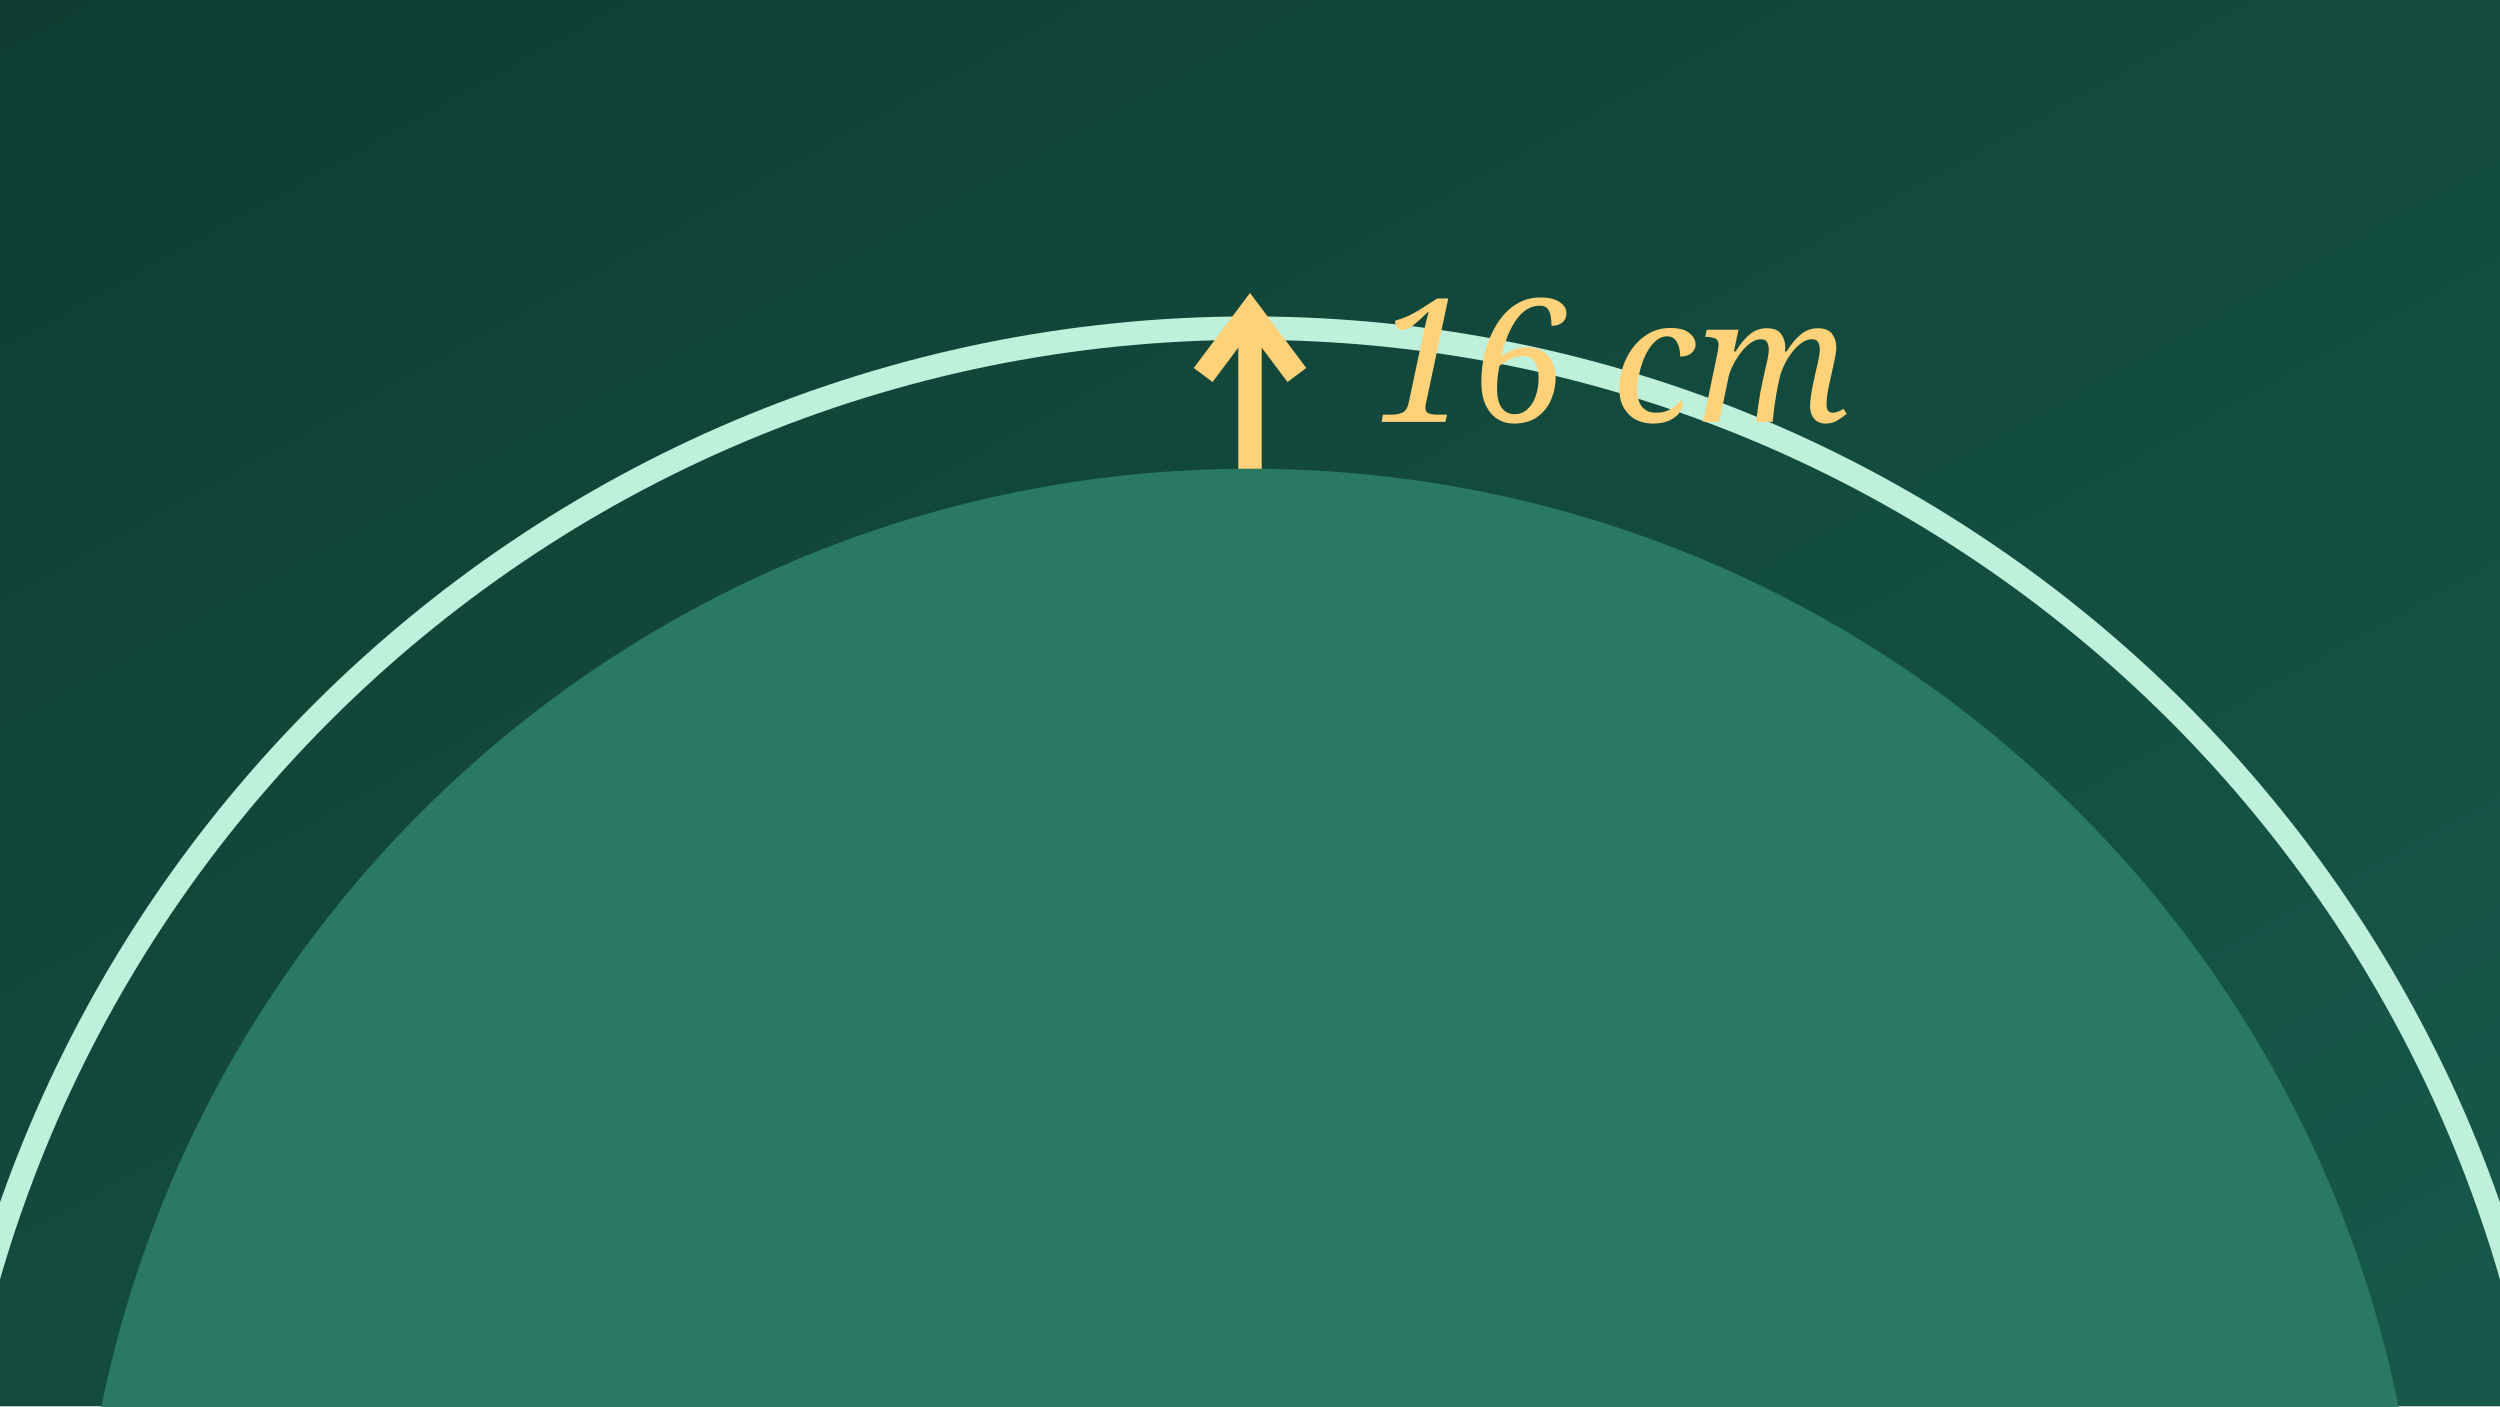
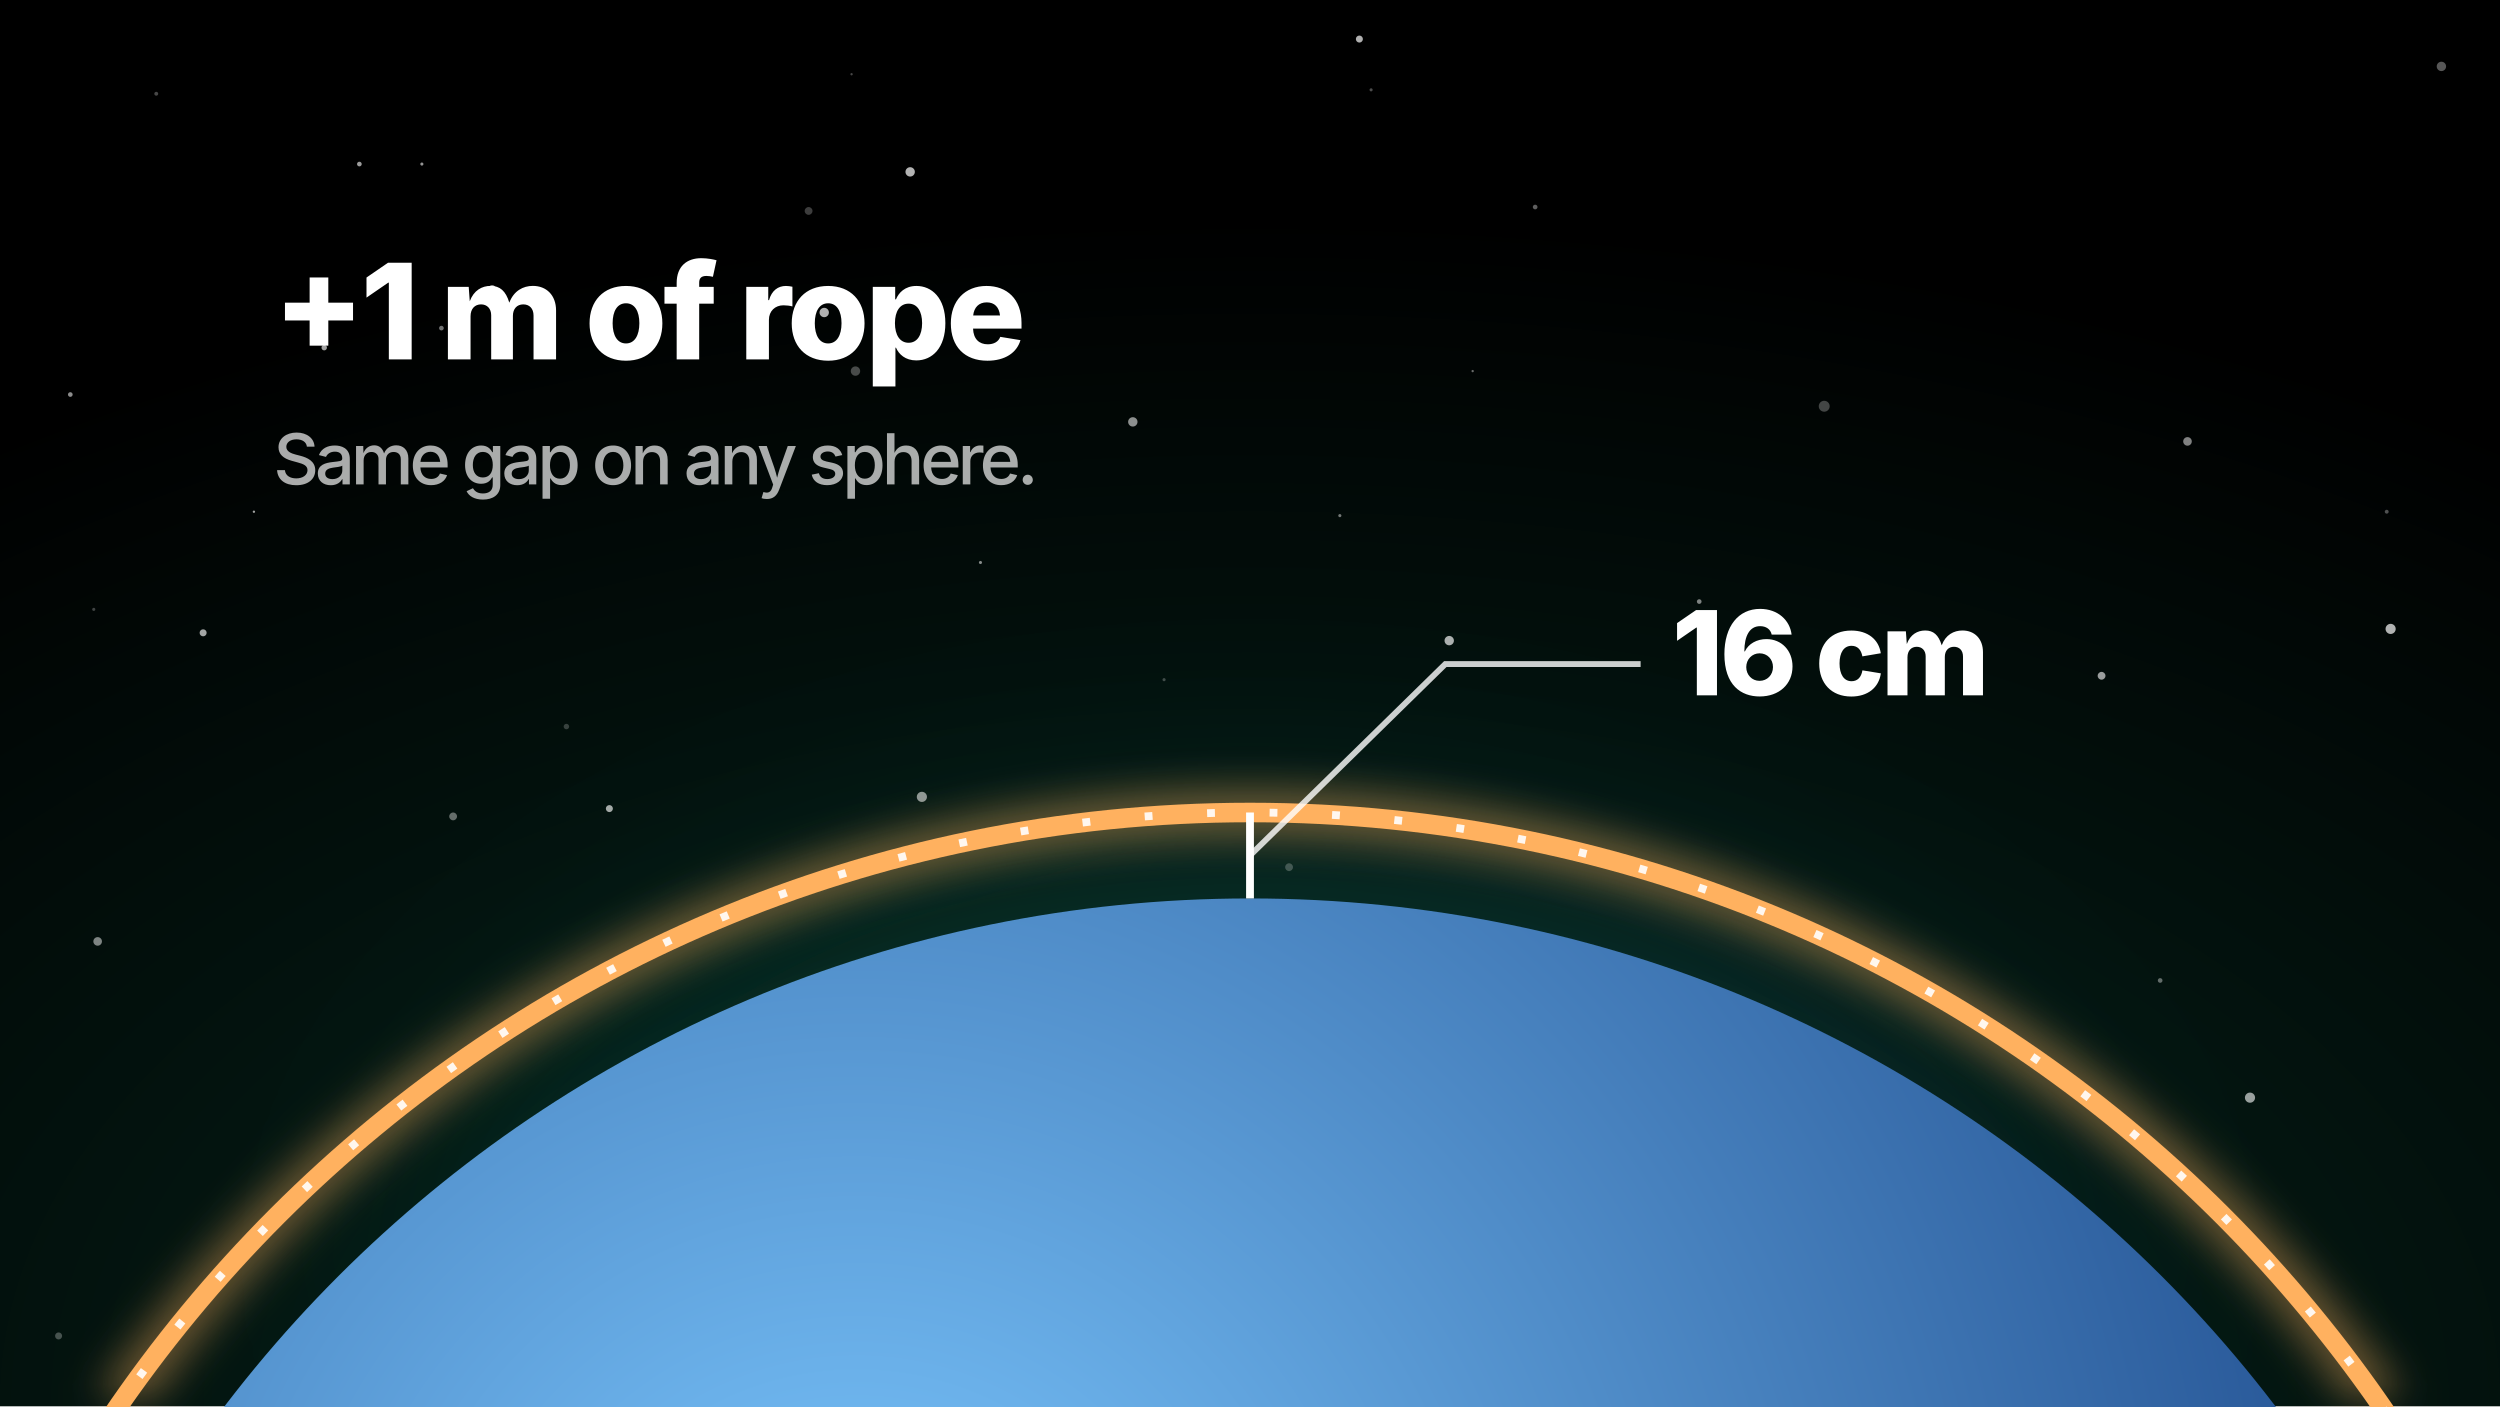
- <svg xmlns="http://www.w3.org/2000/svg" viewBox="0 0 320 180" width="320" height="180">
+ <svg xmlns="http://www.w3.org/2000/svg" viewBox="0 0 640 360" width="640" height="360">
  <defs>
-     <linearGradient id="g" x1="0" y1="0" x2="1" y2="1">
-       <stop offset="0" stop-color="#0f3d31" />
-       <stop offset="1" stop-color="#16594a" />
+     <radialGradient id="bg" cx="0.5" cy="1.0" r="0.85">
+       <stop offset="0" stop-color="#062a20" />
+       <stop offset="1" stop-color="#000" />
+     </radialGradient>
+     <linearGradient id="tg" x1="0" y1="0" x2="1" y2="1">
+       <stop offset="0" stop-color="#13c38b" />
+       <stop offset="1" stop-color="#2997ff" />
    </linearGradient>
+     <filter id="glow" x="-50%" y="-50%" width="200%" height="200%">
+       <feGaussianBlur stdDeviation="6" result="b" />
+       <feMerge>
+         <feMergeNode in="b" />
+         <feMergeNode in="SourceGraphic" />
+       </feMerge>
+     </filter>
+     <filter id="soft" x="-50%" y="-50%" width="200%" height="200%">
+       <feGaussianBlur stdDeviation="40" />
+     </filter>
  </defs>
-   <rect width="320" height="180" fill="url(#g)" />
-   <circle cx="160" cy="210" r="150" fill="#2a7a63" />
-   <circle cx="160" cy="210" r="168" fill="none" stroke="#bff0dc" stroke-width="3" stroke-dasharray="2 0" />
-   <path d="M160 60 v-18" stroke="#ffd27a" stroke-width="3" />
-   <path d="M154 48 l6 -8 l6 8" fill="none" stroke="#ffd27a" stroke-width="3" />
-   <text x="176" y="54" fill="#ffd27a" font-family="Georgia,serif" font-size="22" font-style="italic">16 cm</text>
+   <rect width="640" height="360" fill="url(#bg)" />
+   <ellipse cx="320.0" cy="360.0" rx="190" ry="120" fill="url(#tg)" opacity="0.28" filter="url(#soft)" />
+   <circle cx="207" cy="54" r="1.0" fill="#fff" opacity="0.24" />
+   <circle cx="343" cy="132" r="0.4" fill="#fff" opacity="0.45" />
+   <circle cx="24" cy="156" r="0.4" fill="#fff" opacity="0.25" />
+   <circle cx="272" cy="298" r="0.4" fill="#fff" opacity="0.31" />
+   <circle cx="402" cy="341" r="0.9" fill="#fff" opacity="0.40" />
+   <circle cx="625" cy="17" r="1.2" fill="#fff" opacity="0.34" />
+   <circle cx="92" cy="42" r="0.6" fill="#fff" opacity="0.61" />
+   <circle cx="116" cy="209" r="1.0" fill="#fff" opacity="0.39" />
+   <circle cx="351" cy="23" r="0.4" fill="#fff" opacity="0.30" />
+   <circle cx="435" cy="154" r="0.6" fill="#fff" opacity="0.49" />
+   <circle cx="290" cy="108" r="1.2" fill="#fff" opacity="0.55" />
+   <circle cx="156" cy="207" r="0.9" fill="#fff" opacity="0.64" />
+   <circle cx="467" cy="104" r="1.4" fill="#fff" opacity="0.26" />
+   <circle cx="268" cy="273" r="0.5" fill="#fff" opacity="0.44" />
+   <circle cx="25" cy="241" r="1.1" fill="#fff" opacity="0.49" />
+   <circle cx="560" cy="113" r="1.1" fill="#fff" opacity="0.50" />
+   <circle cx="371" cy="164" r="1.2" fill="#fff" opacity="0.67" />
+   <circle cx="303" cy="239" r="0.4" fill="#fff" opacity="0.55" />
+   <circle cx="414" cy="358" r="1.2" fill="#fff" opacity="0.34" />
+   <circle cx="247" cy="241" r="0.3" fill="#fff" opacity="0.43" />
+   <circle cx="108" cy="42" r="0.4" fill="#fff" opacity="0.58" />
+   <circle cx="83" cy="89" r="0.7" fill="#fff" opacity="0.64" />
+   <circle cx="52" cy="162" r="0.9" fill="#fff" opacity="0.64" />
+   <circle cx="524" cy="311" r="0.6" fill="#fff" opacity="0.41" />
+   <circle cx="230" cy="318" r="1.4" fill="#fff" opacity="0.28" />
+   <circle cx="113" cy="84" r="0.6" fill="#fff" opacity="0.44" />
+   <circle cx="377" cy="95" r="0.3" fill="#fff" opacity="0.41" />
+   <circle cx="236" cy="204" r="1.3" fill="#fff" opacity="0.55" />
+   <circle cx="330" cy="222" r="1.0" fill="#fff" opacity="0.23" />
+   <circle cx="576" cy="281" r="1.3" fill="#fff" opacity="0.60" />
+   <circle cx="251" cy="144" r="0.4" fill="#fff" opacity="0.52" />
+   <circle cx="40" cy="24" r="0.5" fill="#fff" opacity="0.28" />
+   <circle cx="218" cy="19" r="0.3" fill="#fff" opacity="0.28" />
+   <circle cx="65" cy="131" r="0.3" fill="#fff" opacity="0.64" />
+   <circle cx="393" cy="53" r="0.6" fill="#fff" opacity="0.37" />
+   <circle cx="233" cy="44" r="1.2" fill="#fff" opacity="0.70" />
+   <circle cx="298" cy="174" r="0.4" fill="#fff" opacity="0.25" />
+   <circle cx="219" cy="95" r="1.2" fill="#fff" opacity="0.28" />
+   <circle cx="15" cy="342" r="0.9" fill="#fff" opacity="0.27" />
+   <circle cx="348" cy="10" r="0.9" fill="#fff" opacity="0.69" />
+   <circle cx="553" cy="251" r="0.6" fill="#fff" opacity="0.38" />
+   <circle cx="107" cy="278" r="0.9" fill="#fff" opacity="0.59" />
+   <circle cx="211" cy="80" r="1.2" fill="#fff" opacity="0.69" />
+   <circle cx="546" cy="290" r="1.2" fill="#fff" opacity="0.57" />
+   <circle cx="145" cy="186" r="0.7" fill="#fff" opacity="0.21" />
+   <circle cx="18" cy="101" r="0.6" fill="#fff" opacity="0.55" />
+   <circle cx="612" cy="161" r="1.3" fill="#fff" opacity="0.69" />
+   <circle cx="611" cy="131" r="0.5" fill="#fff" opacity="0.31" />
+   <circle cx="126" cy="74" r="1.0" fill="#fff" opacity="0.65" />
+   <circle cx="538" cy="173" r="1.0" fill="#fff" opacity="0.60" />
+   <defs>
+     <radialGradient id="pl" cx="0.35" cy="0.3" r="0.8">
+       <stop offset="0" stop-color="#7cc8ff" />
+       <stop offset="1" stop-color="#062a6e" />
+     </radialGradient>
+   </defs>
+   <circle cx="320" cy="560" r="330" fill="url(#pl)" />
+   <circle cx="320" cy="560" r="352" fill="none" stroke="#ffb15e" stroke-width="5" filter="url(#glow)" />
+   <circle cx="320" cy="560" r="352" fill="none" stroke="#fff" stroke-width="2" stroke-dasharray="2 14" opacity="0.9" />
+   <line x1="320" y1="230" x2="320" y2="208" stroke="#fff" stroke-width="2" />
+   <path d="M320 219 L370 170 L420 170" fill="none" stroke="#fff" stroke-width="1.5" opacity="0.8" />
+   <text x="428" y="178" font-family="-apple-system, BlinkMacSystemFont, 'SF Pro Display', Inter, 'Segoe UI', Roboto, sans-serif" font-size="30" font-weight="800" fill="#fff" text-anchor="start" letter-spacing="-1" opacity="1">16 cm</text>
+   <text x="70" y="92" font-family="-apple-system, BlinkMacSystemFont, 'SF Pro Display', Inter, 'Segoe UI', Roboto, sans-serif" font-size="34" font-weight="800" fill="#fff" text-anchor="start" letter-spacing="-1" opacity="1">+1 m of rope</text>
+   <text x="70" y="124" font-family="-apple-system, BlinkMacSystemFont, 'SF Pro Display', Inter, 'Segoe UI', Roboto, sans-serif" font-size="18" font-weight="500" fill="#ffffffaa" text-anchor="start" letter-spacing="-1" opacity="1">Same gap on any sphere.</text>
</svg>
